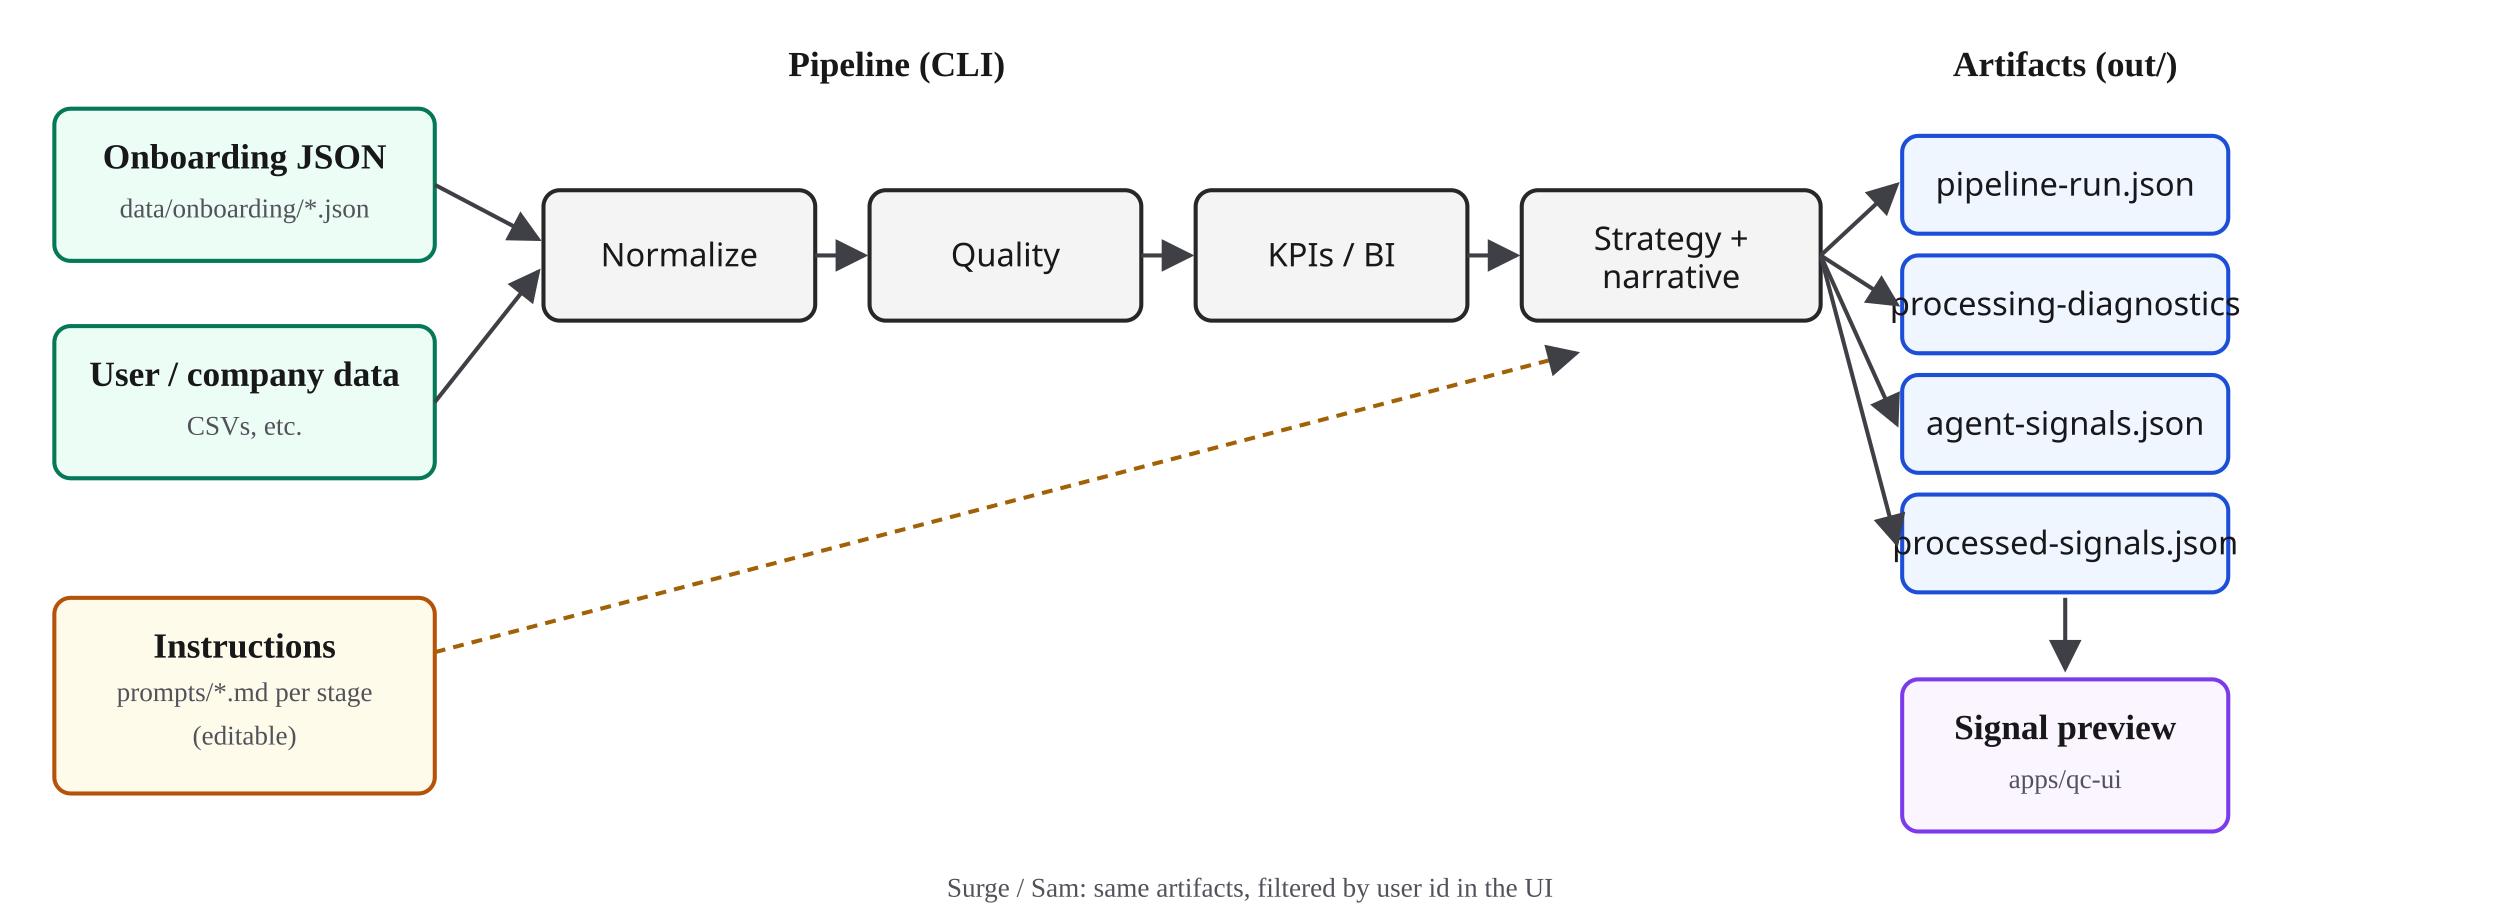
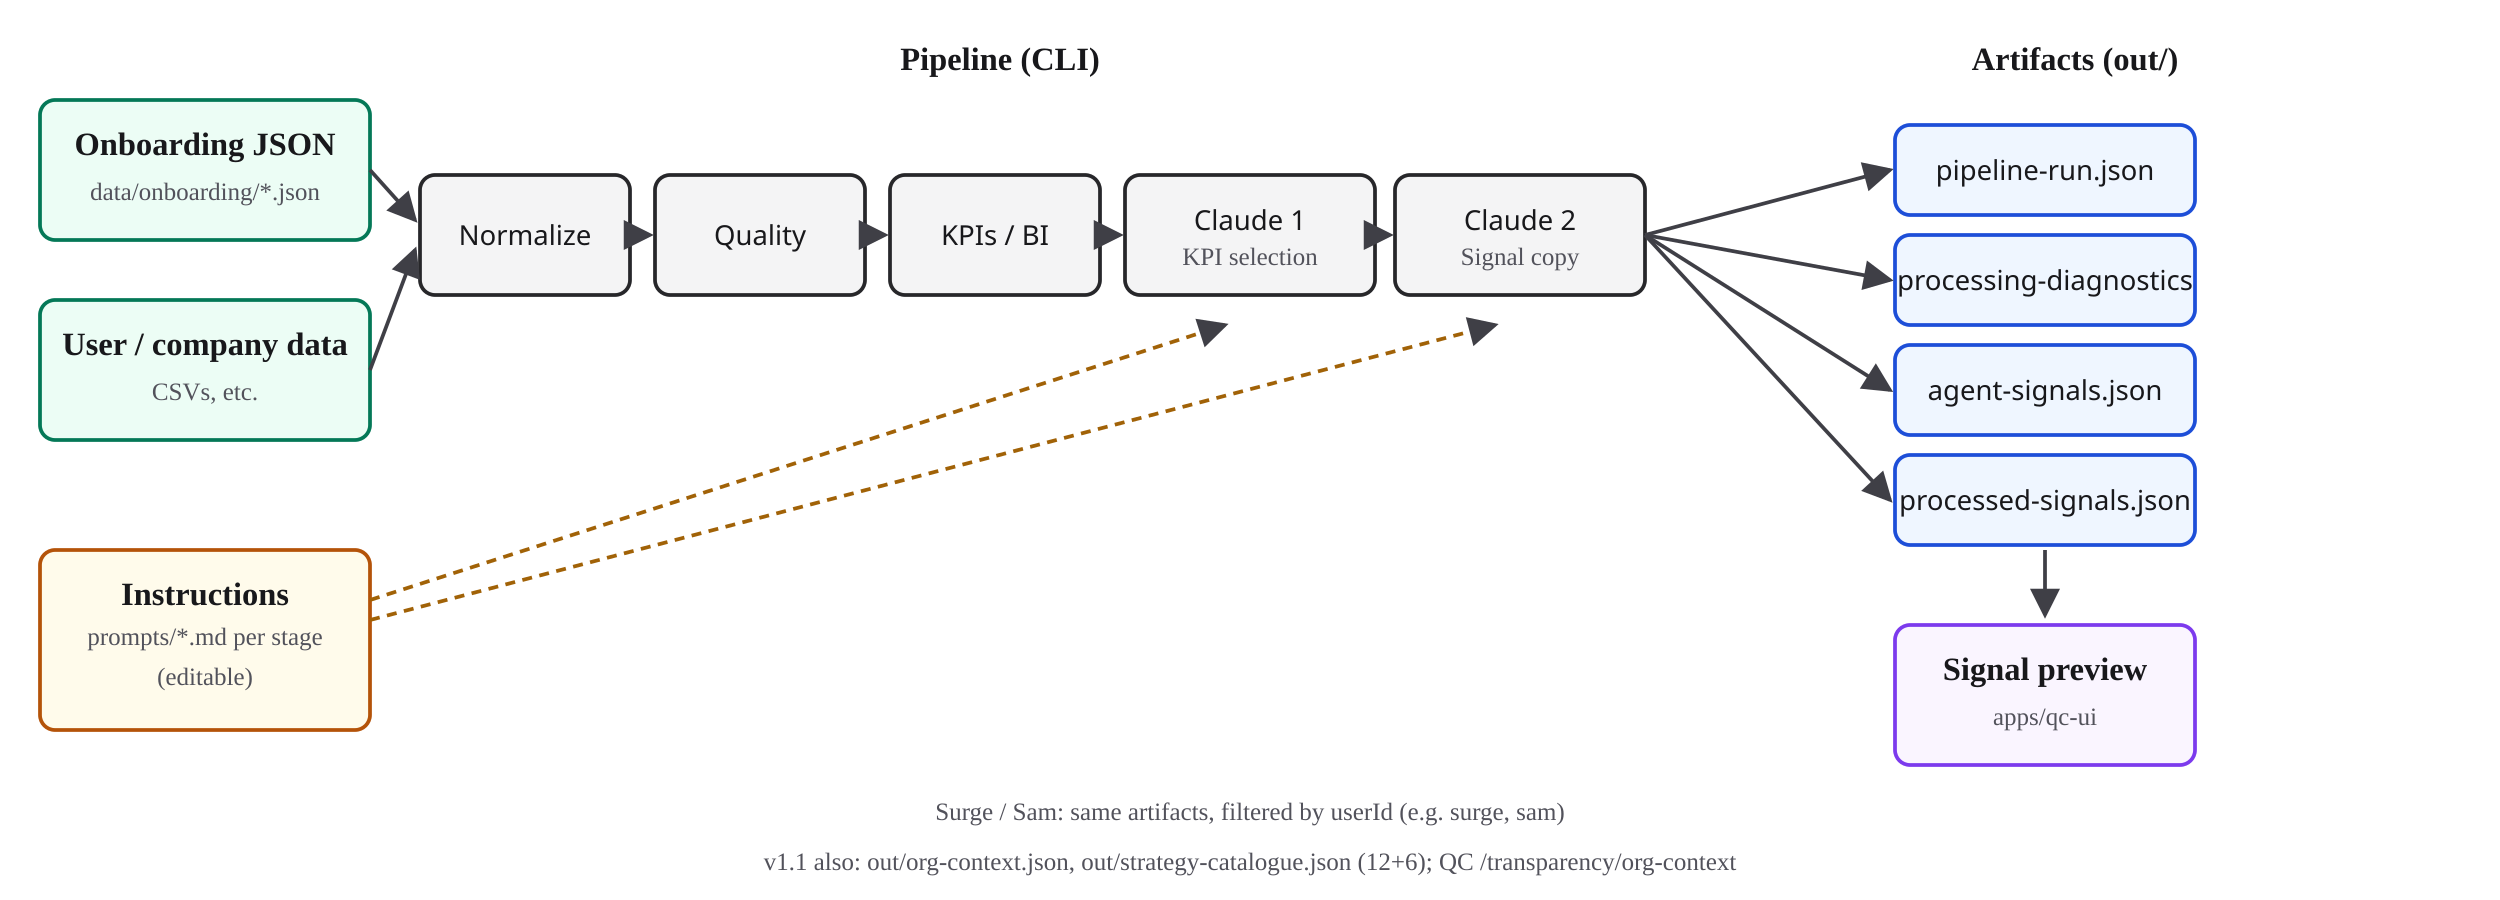
- <svg xmlns="http://www.w3.org/2000/svg" viewBox="0 0 920 340" width="920" height="340" role="img" aria-labelledby="title desc">
+ <svg xmlns="http://www.w3.org/2000/svg" viewBox="0 0 1000 360" width="1000" height="360" role="img" aria-labelledby="title desc">
  <defs>
    <style type="text/css">
      .box { fill: #f4f4f5; stroke: #27272a; stroke-width: 1.5; rx: 6; }
      .box-in { fill: #ecfdf5; stroke: #047857; }
      .box-out { fill: #eff6ff; stroke: #1d4ed8; }
      .box-ui { fill: #faf5ff; stroke: #7c3aed; }
      .box-p { fill: #fffbeb; stroke: #b45309; }
-       .lbl { font-family: ui-sans-serif, system-ui, sans-serif; font-size: 12px; fill: #18181b; }
+       .lbl { font-family: ui-sans-serif, system-ui, sans-serif; font-size: 11px; fill: #18181b; }
      .lbl-sm { font-size: 10px; fill: #52525b; }
      .hdr { font-size: 13px; font-weight: 600; fill: #18181b; }
      .arrow { stroke: #3f3f46; stroke-width: 1.5; fill: none; marker-end: url(#m); }
      .dash { stroke-dasharray: 4 3; stroke: #a16207; }
    </style>
    <marker id="m" markerWidth="8" markerHeight="8" refX="7" refY="4" orient="auto">
      <polygon points="0 0, 8 4, 0 8" fill="#3f3f46" />
    </marker>
  </defs>
-   <rect class="box box-in" x="20" y="40" width="140" height="56" />
-   <text class="hdr" x="90" y="62" text-anchor="middle">Onboarding JSON</text>
-   <text class="lbl-sm" x="90" y="80" text-anchor="middle">data/onboarding/*.json</text>
-   <rect class="box box-in" x="20" y="120" width="140" height="56" />
-   <text class="hdr" x="90" y="142" text-anchor="middle">User / company data</text>
-   <text class="lbl-sm" x="90" y="160" text-anchor="middle">CSVs, etc.</text>
-   <rect class="box box-p" x="20" y="220" width="140" height="72" />
-   <text class="hdr" x="90" y="242" text-anchor="middle">Instructions</text>
-   <text class="lbl-sm" x="90" y="258" text-anchor="middle">prompts/*.md per stage</text>
-   <text class="lbl-sm" x="90" y="274" text-anchor="middle">(editable)</text>
-   <text class="hdr" x="330" y="28" text-anchor="middle">Pipeline (CLI)</text>
-   <rect class="box" x="200" y="70" width="100" height="48" />
-   <text class="lbl" x="250" y="98" text-anchor="middle">Normalize</text>
-   <rect class="box" x="320" y="70" width="100" height="48" />
-   <text class="lbl" x="370" y="98" text-anchor="middle">Quality</text>
-   <rect class="box" x="440" y="70" width="100" height="48" />
-   <text class="lbl" x="490" y="98" text-anchor="middle">KPIs / BI</text>
-   <rect class="box" x="560" y="70" width="110" height="48" />
-   <text class="lbl" x="615" y="92" text-anchor="middle">Strategy +</text>
-   <text class="lbl" x="615" y="106" text-anchor="middle">narrative</text>
-   <line class="arrow" x1="300" y1="94" x2="318" y2="94" />
-   <line class="arrow" x1="420" y1="94" x2="438" y2="94" />
-   <line class="arrow" x1="540" y1="94" x2="558" y2="94" />
-   <line class="arrow" x1="160" y1="68" x2="198" y2="88" />
-   <line class="arrow" x1="160" y1="148" x2="198" y2="100" />
-   <line class="arrow dash" x1="160" y1="240" x2="580" y2="130" />
-   <text class="hdr" x="760" y="28" text-anchor="middle">Artifacts (out/)</text>
-   <rect class="box box-out" x="700" y="50" width="120" height="36" />
-   <text class="lbl" x="760" y="72" text-anchor="middle">pipeline-run.json</text>
-   <rect class="box box-out" x="700" y="94" width="120" height="36" />
-   <text class="lbl" x="760" y="116" text-anchor="middle">processing-diagnostics</text>
-   <rect class="box box-out" x="700" y="138" width="120" height="36" />
-   <text class="lbl" x="760" y="160" text-anchor="middle">agent-signals.json</text>
-   <rect class="box box-out" x="700" y="182" width="120" height="36" />
-   <text class="lbl" x="760" y="204" text-anchor="middle">processed-signals.json</text>
-   <line class="arrow" x1="670" y1="94" x2="698" y2="68" />
-   <line class="arrow" x1="670" y1="94" x2="698" y2="112" />
-   <line class="arrow" x1="670" y1="94" x2="698" y2="156" />
-   <line class="arrow" x1="670" y1="94" x2="698" y2="200" />
-   <rect class="box box-ui" x="700" y="250" width="120" height="56" />
-   <text class="hdr" x="760" y="272" text-anchor="middle">Signal preview</text>
-   <text class="lbl-sm" x="760" y="290" text-anchor="middle">apps/qc-ui</text>
-   <line class="arrow" x1="760" y1="220" x2="760" y2="246" />
-   <text class="lbl-sm" x="460" y="330" text-anchor="middle">Surge / Sam: same artifacts, filtered by user id in the UI</text>
+   <rect class="box box-in" x="16" y="40" width="132" height="56" />
+   <text class="hdr" x="82" y="62" text-anchor="middle">Onboarding JSON</text>
+   <text class="lbl-sm" x="82" y="80" text-anchor="middle">data/onboarding/*.json</text>
+   <rect class="box box-in" x="16" y="120" width="132" height="56" />
+   <text class="hdr" x="82" y="142" text-anchor="middle">User / company data</text>
+   <text class="lbl-sm" x="82" y="160" text-anchor="middle">CSVs, etc.</text>
+   <rect class="box box-p" x="16" y="220" width="132" height="72" />
+   <text class="hdr" x="82" y="242" text-anchor="middle">Instructions</text>
+   <text class="lbl-sm" x="82" y="258" text-anchor="middle">prompts/*.md per stage</text>
+   <text class="lbl-sm" x="82" y="274" text-anchor="middle">(editable)</text>
+   <text class="hdr" x="400" y="28" text-anchor="middle">Pipeline (CLI)</text>
+   <rect class="box" x="168" y="70" width="84" height="48" />
+   <text class="lbl" x="210" y="98" text-anchor="middle">Normalize</text>
+   <rect class="box" x="262" y="70" width="84" height="48" />
+   <text class="lbl" x="304" y="98" text-anchor="middle">Quality</text>
+   <rect class="box" x="356" y="70" width="84" height="48" />
+   <text class="lbl" x="398" y="98" text-anchor="middle">KPIs / BI</text>
+   <rect class="box" x="450" y="70" width="100" height="48" />
+   <text class="lbl" x="500" y="92" text-anchor="middle">Claude 1</text>
+   <text class="lbl-sm" x="500" y="106" text-anchor="middle">KPI selection</text>
+   <rect class="box" x="558" y="70" width="100" height="48" />
+   <text class="lbl" x="608" y="92" text-anchor="middle">Claude 2</text>
+   <text class="lbl-sm" x="608" y="106" text-anchor="middle">Signal copy</text>
+   <line class="arrow" x1="252" y1="94" x2="260" y2="94" />
+   <line class="arrow" x1="346" y1="94" x2="354" y2="94" />
+   <line class="arrow" x1="440" y1="94" x2="448" y2="94" />
+   <line class="arrow" x1="550" y1="94" x2="556" y2="94" />
+   <line class="arrow" x1="148" y1="68" x2="166" y2="88" />
+   <line class="arrow" x1="148" y1="148" x2="166" y2="100" />
+   <line class="arrow dash" x1="148" y1="240" x2="490" y2="130" />
+   <line class="arrow dash" x1="148" y1="248" x2="598" y2="130" />
+   <text class="hdr" x="830" y="28" text-anchor="middle">Artifacts (out/)</text>
+   <rect class="box box-out" x="758" y="50" width="120" height="36" />
+   <text class="lbl" x="818" y="72" text-anchor="middle">pipeline-run.json</text>
+   <rect class="box box-out" x="758" y="94" width="120" height="36" />
+   <text class="lbl" x="818" y="116" text-anchor="middle">processing-diagnostics</text>
+   <rect class="box box-out" x="758" y="138" width="120" height="36" />
+   <text class="lbl" x="818" y="160" text-anchor="middle">agent-signals.json</text>
+   <rect class="box box-out" x="758" y="182" width="120" height="36" />
+   <text class="lbl" x="818" y="204" text-anchor="middle">processed-signals.json</text>
+   <line class="arrow" x1="658" y1="94" x2="756" y2="68" />
+   <line class="arrow" x1="658" y1="94" x2="756" y2="112" />
+   <line class="arrow" x1="658" y1="94" x2="756" y2="156" />
+   <line class="arrow" x1="658" y1="94" x2="756" y2="200" />
+   <rect class="box box-ui" x="758" y="250" width="120" height="56" />
+   <text class="hdr" x="818" y="272" text-anchor="middle">Signal preview</text>
+   <text class="lbl-sm" x="818" y="290" text-anchor="middle">apps/qc-ui</text>
+   <line class="arrow" x1="818" y1="220" x2="818" y2="246" />
+   <text class="lbl-sm" x="500" y="328" text-anchor="middle">Surge / Sam: same artifacts, filtered by userId (e.g. surge, sam)</text>
+   <text class="lbl-sm" x="500" y="348" text-anchor="middle">v1.1 also: out/org-context.json, out/strategy-catalogue.json (12+6); QC /transparency/org-context</text>
</svg>
